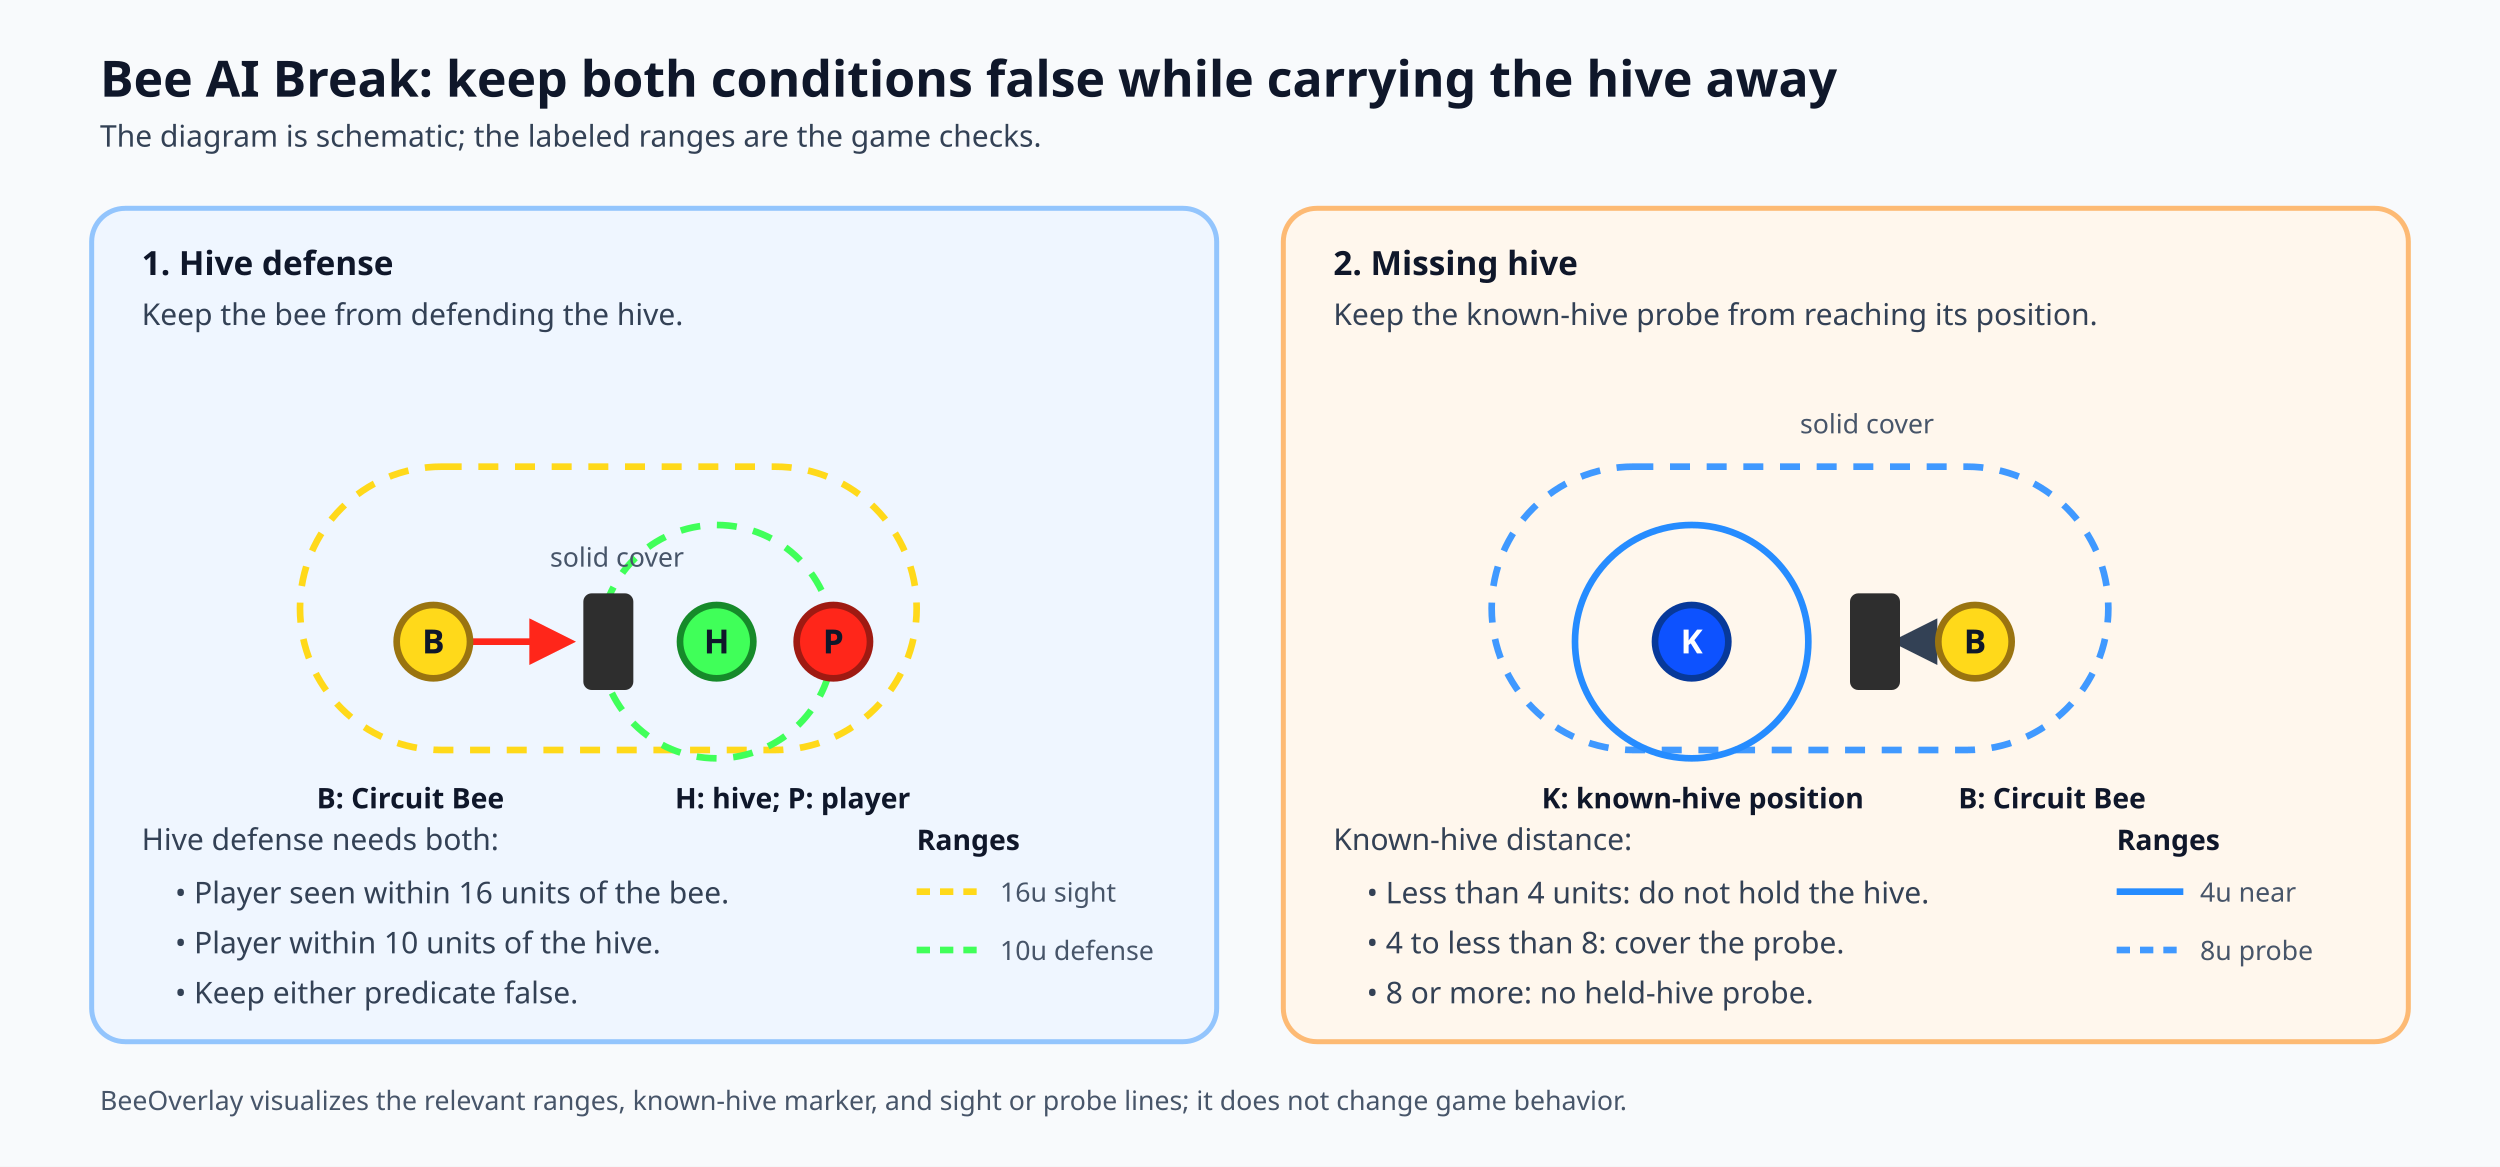
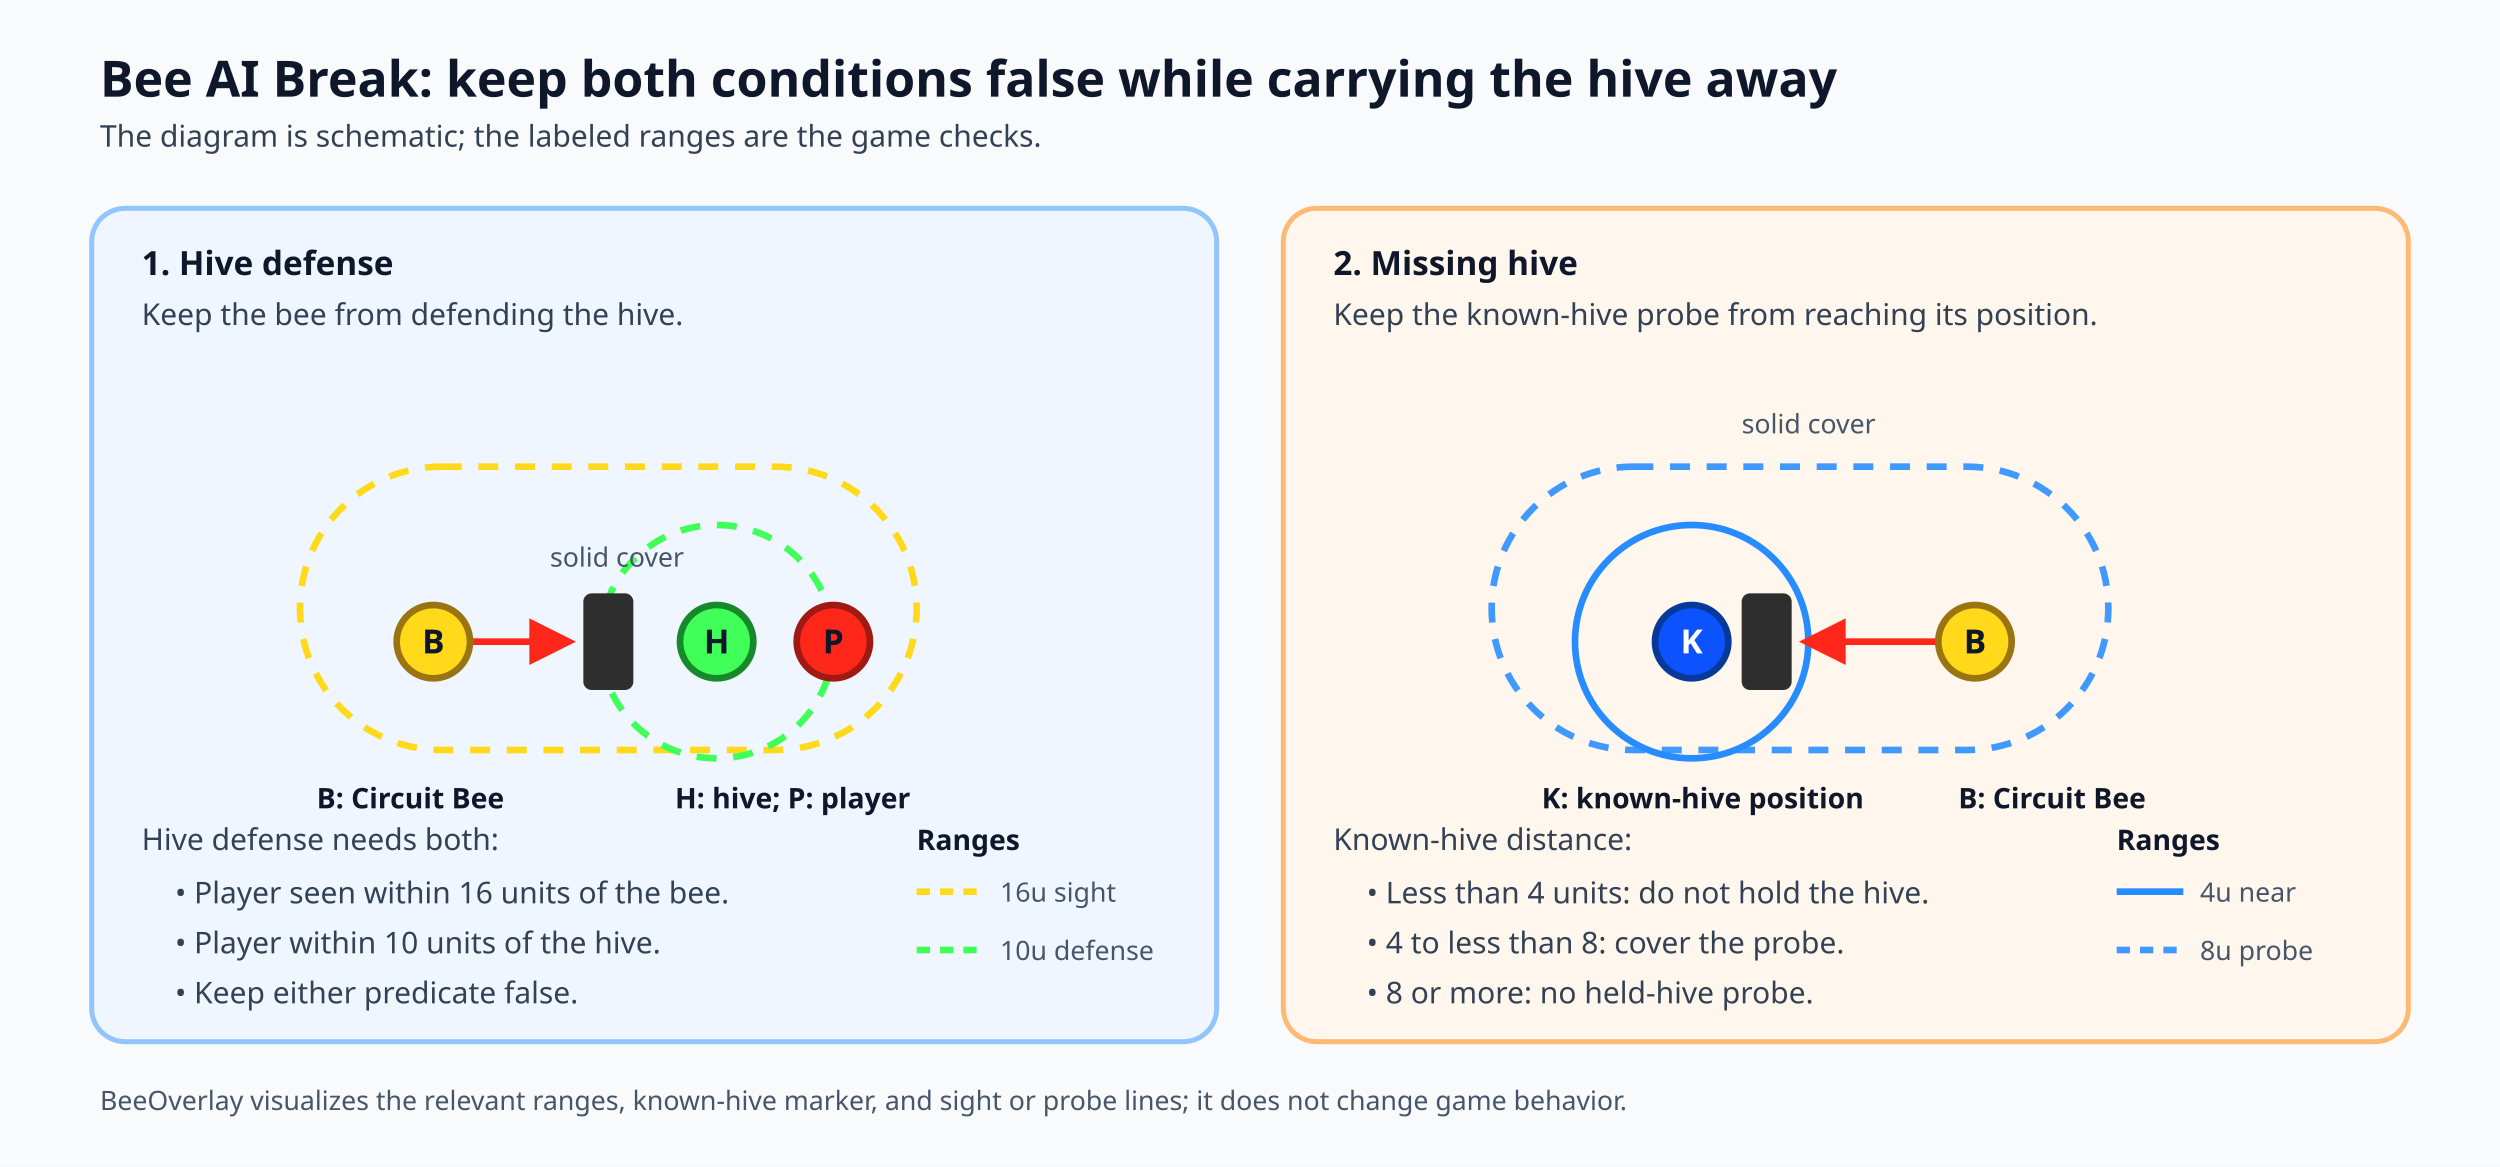
<svg xmlns="http://www.w3.org/2000/svg" width="1500" height="700" viewBox="0 0 1500 700" role="img" aria-labelledby="title desc">
  <defs>
    <marker id="arrow" viewBox="0 0 10 10" refX="8" refY="5" markerWidth="7" markerHeight="7" orient="auto-start-reverse">
      <path d="M 0 0 L 10 5 L 0 10 z" fill="#334155" />
    </marker>
    <marker id="sight-arrow" viewBox="0 0 10 10" refX="8" refY="5" markerWidth="7" markerHeight="7" orient="auto-start-reverse">
      <path d="M 0 0 L 10 5 L 0 10 z" fill="#FF261A" />
    </marker>
    <style>
      .heading { font: 700 30px sans-serif; fill: #0f172a; }
      .subheading { font: 700 20px sans-serif; fill: #0f172a; }
      .body { font: 18px sans-serif; fill: #334155; }
      .small { font: 16px sans-serif; fill: #475569; }
      .label { font: 700 17px sans-serif; fill: #0f172a; }
      .marker { font: 700 20px sans-serif; fill: #0f172a; text-anchor: middle; dominant-baseline: middle; }
      .marker-light { font: 700 20px sans-serif; fill: #ffffff; text-anchor: middle; dominant-baseline: middle; }
    </style>
  </defs>
  <rect width="1500" height="700" fill="#f8fafc" />
  <text x="60" y="58" class="heading">Bee AI Break: keep both conditions false while carrying the hive away</text>
  <text x="60" y="88" class="body">The diagram is schematic; the labeled ranges are the game checks.</text>
  <rect x="55" y="125" width="675" height="500" rx="20" fill="#eff6ff" stroke="#93c5fd" stroke-width="3" />
  <text x="85" y="165" class="subheading">1. Hive defense</text>
  <text x="85" y="195" class="body">Keep the bee from defending the hive.</text>
  <rect x="180" y="280" width="370" height="170" rx="85" fill="none" stroke="#FFD91A" stroke-width="4" stroke-dasharray="12 10" />
  <circle cx="430" cy="385" r="70" fill="none" stroke="#40FF59" stroke-width="4" stroke-dasharray="12 10" />
  <path d="M 282 385 H 340" fill="none" stroke="#FF261A" stroke-width="4" marker-end="url(#sight-arrow)" />
  <rect x="350" y="356" width="30" height="58" rx="5" fill="#2E2E2E" />
  <text x="330" y="340" class="small">solid cover</text>
  <circle cx="260" cy="385" r="22" fill="#FFD91A" stroke="#9A7410" stroke-width="4" />
  <text x="260" y="385" class="marker">B</text>
  <circle cx="430" cy="385" r="22" fill="#40FF59" stroke="#168A2A" stroke-width="4" />
  <text x="430" y="385" class="marker">H</text>
  <circle cx="500" cy="385" r="22" fill="#FF261A" stroke="#9F1A12" stroke-width="4" />
  <text x="500" y="385" class="marker">P</text>
  <text x="190" y="485" class="label">B: Circuit Bee</text>
  <text x="405" y="485" class="label">H: hive; P: player</text>
  <text x="85" y="510" class="body">Hive defense needs both:</text>
  <text x="105" y="542" class="body">• Player seen within 16 units of the bee.</text>
  <text x="105" y="572" class="body">• Player within 10 units of the hive.</text>
  <text x="105" y="602" class="body">• Keep either predicate false.</text>
  <text x="550" y="510" class="label">Ranges</text>
  <path d="M 550 535 H 590" fill="none" stroke="#FFD91A" stroke-width="4" stroke-dasharray="8 6" />
  <text x="600" y="541" class="small">16u sight</text>
  <path d="M 550 570 H 590" fill="none" stroke="#40FF59" stroke-width="4" stroke-dasharray="8 6" />
  <text x="600" y="576" class="small">10u defense</text>
  <rect x="770" y="125" width="675" height="500" rx="20" fill="#fff7ed" stroke="#fdba74" stroke-width="3" />
  <text x="800" y="165" class="subheading">2. Missing hive</text>
  <text x="800" y="195" class="body">Keep the known-hive probe from reaching its position.</text>
  <rect x="895" y="280" width="370" height="170" rx="85" fill="none" stroke="#4099FF" stroke-width="4" stroke-dasharray="12 10" />
  <circle cx="1015" cy="385" r="70" fill="none" stroke="#268CFF" stroke-width="4" />
-   <text x="1080" y="260" class="small">solid cover</text>
-   <path d="M 1163 385 H 1140" fill="none" stroke="#2E2E2E" stroke-width="4" marker-end="url(#arrow)" />
-   <rect x="1110" y="356" width="30" height="58" rx="5" fill="#2E2E2E" />
+   <text x="1045" y="260" class="small">solid cover</text>
+   <path d="M 1163 385 H 1085" fill="none" stroke="#FF261A" stroke-width="4" marker-end="url(#sight-arrow)" />
+   <rect x="1045" y="356" width="30" height="58" rx="5" fill="#2E2E2E" />
  <circle cx="1015" cy="385" r="22" fill="#0D52FF" stroke="#07399A" stroke-width="4" />
  <text x="1015" y="385" class="marker-light">K</text>
  <text x="925" y="485" class="label">K: known-hive position</text>
  <circle cx="1185" cy="385" r="22" fill="#FFD91A" stroke="#9A7410" stroke-width="4" />
  <text x="1185" y="385" class="marker">B</text>
  <text x="1175" y="485" class="label">B: Circuit Bee</text>
  <text x="800" y="510" class="body">Known-hive distance:</text>
  <text x="820" y="542" class="body">• Less than 4 units: do not hold the hive.</text>
  <text x="820" y="572" class="body">• 4 to less than 8: cover the probe.</text>
  <text x="820" y="602" class="body">• 8 or more: no held-hive probe.</text>
  <text x="1270" y="510" class="label">Ranges</text>
  <path d="M 1270 535 H 1310" fill="none" stroke="#268CFF" stroke-width="4" />
  <text x="1320" y="541" class="small">4u near</text>
  <path d="M 1270 570 H 1310" fill="none" stroke="#4099FF" stroke-width="4" stroke-dasharray="8 6" />
  <text x="1320" y="576" class="small">8u probe</text>
  <text x="60" y="666" class="small">BeeOverlay visualizes the relevant ranges, known-hive marker, and sight or probe lines; it does not change game behavior.</text>
</svg>
